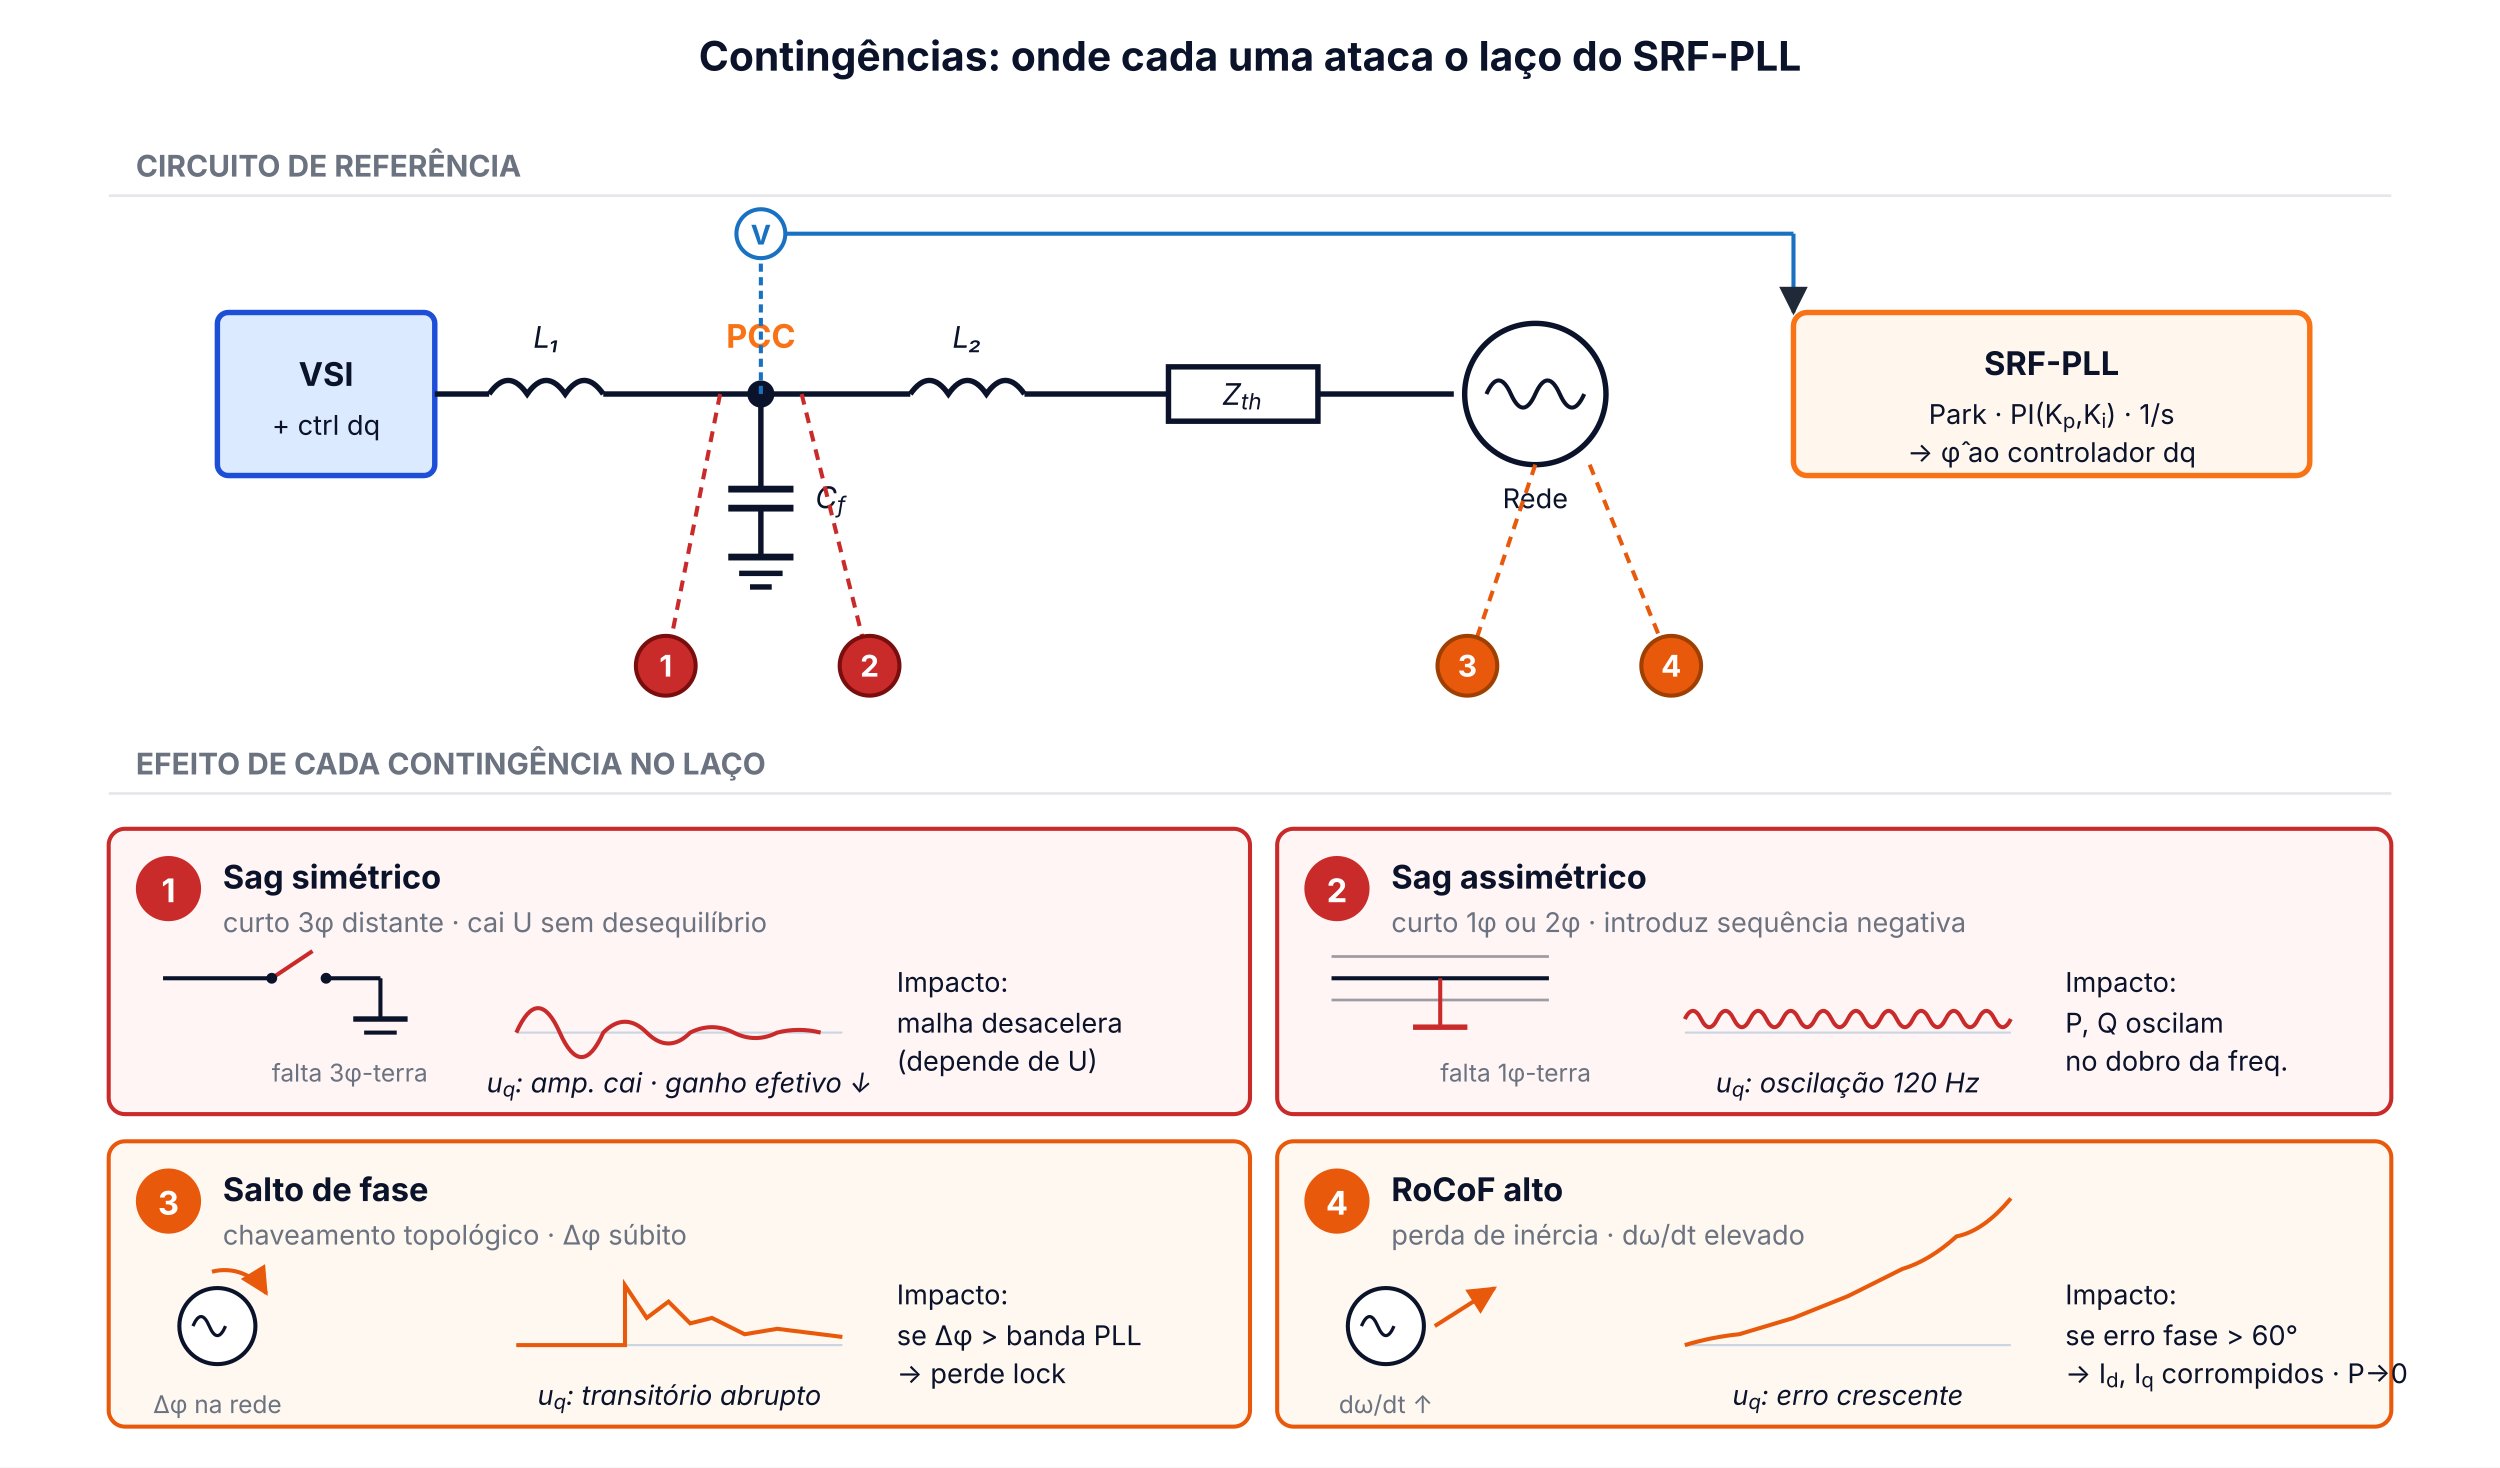
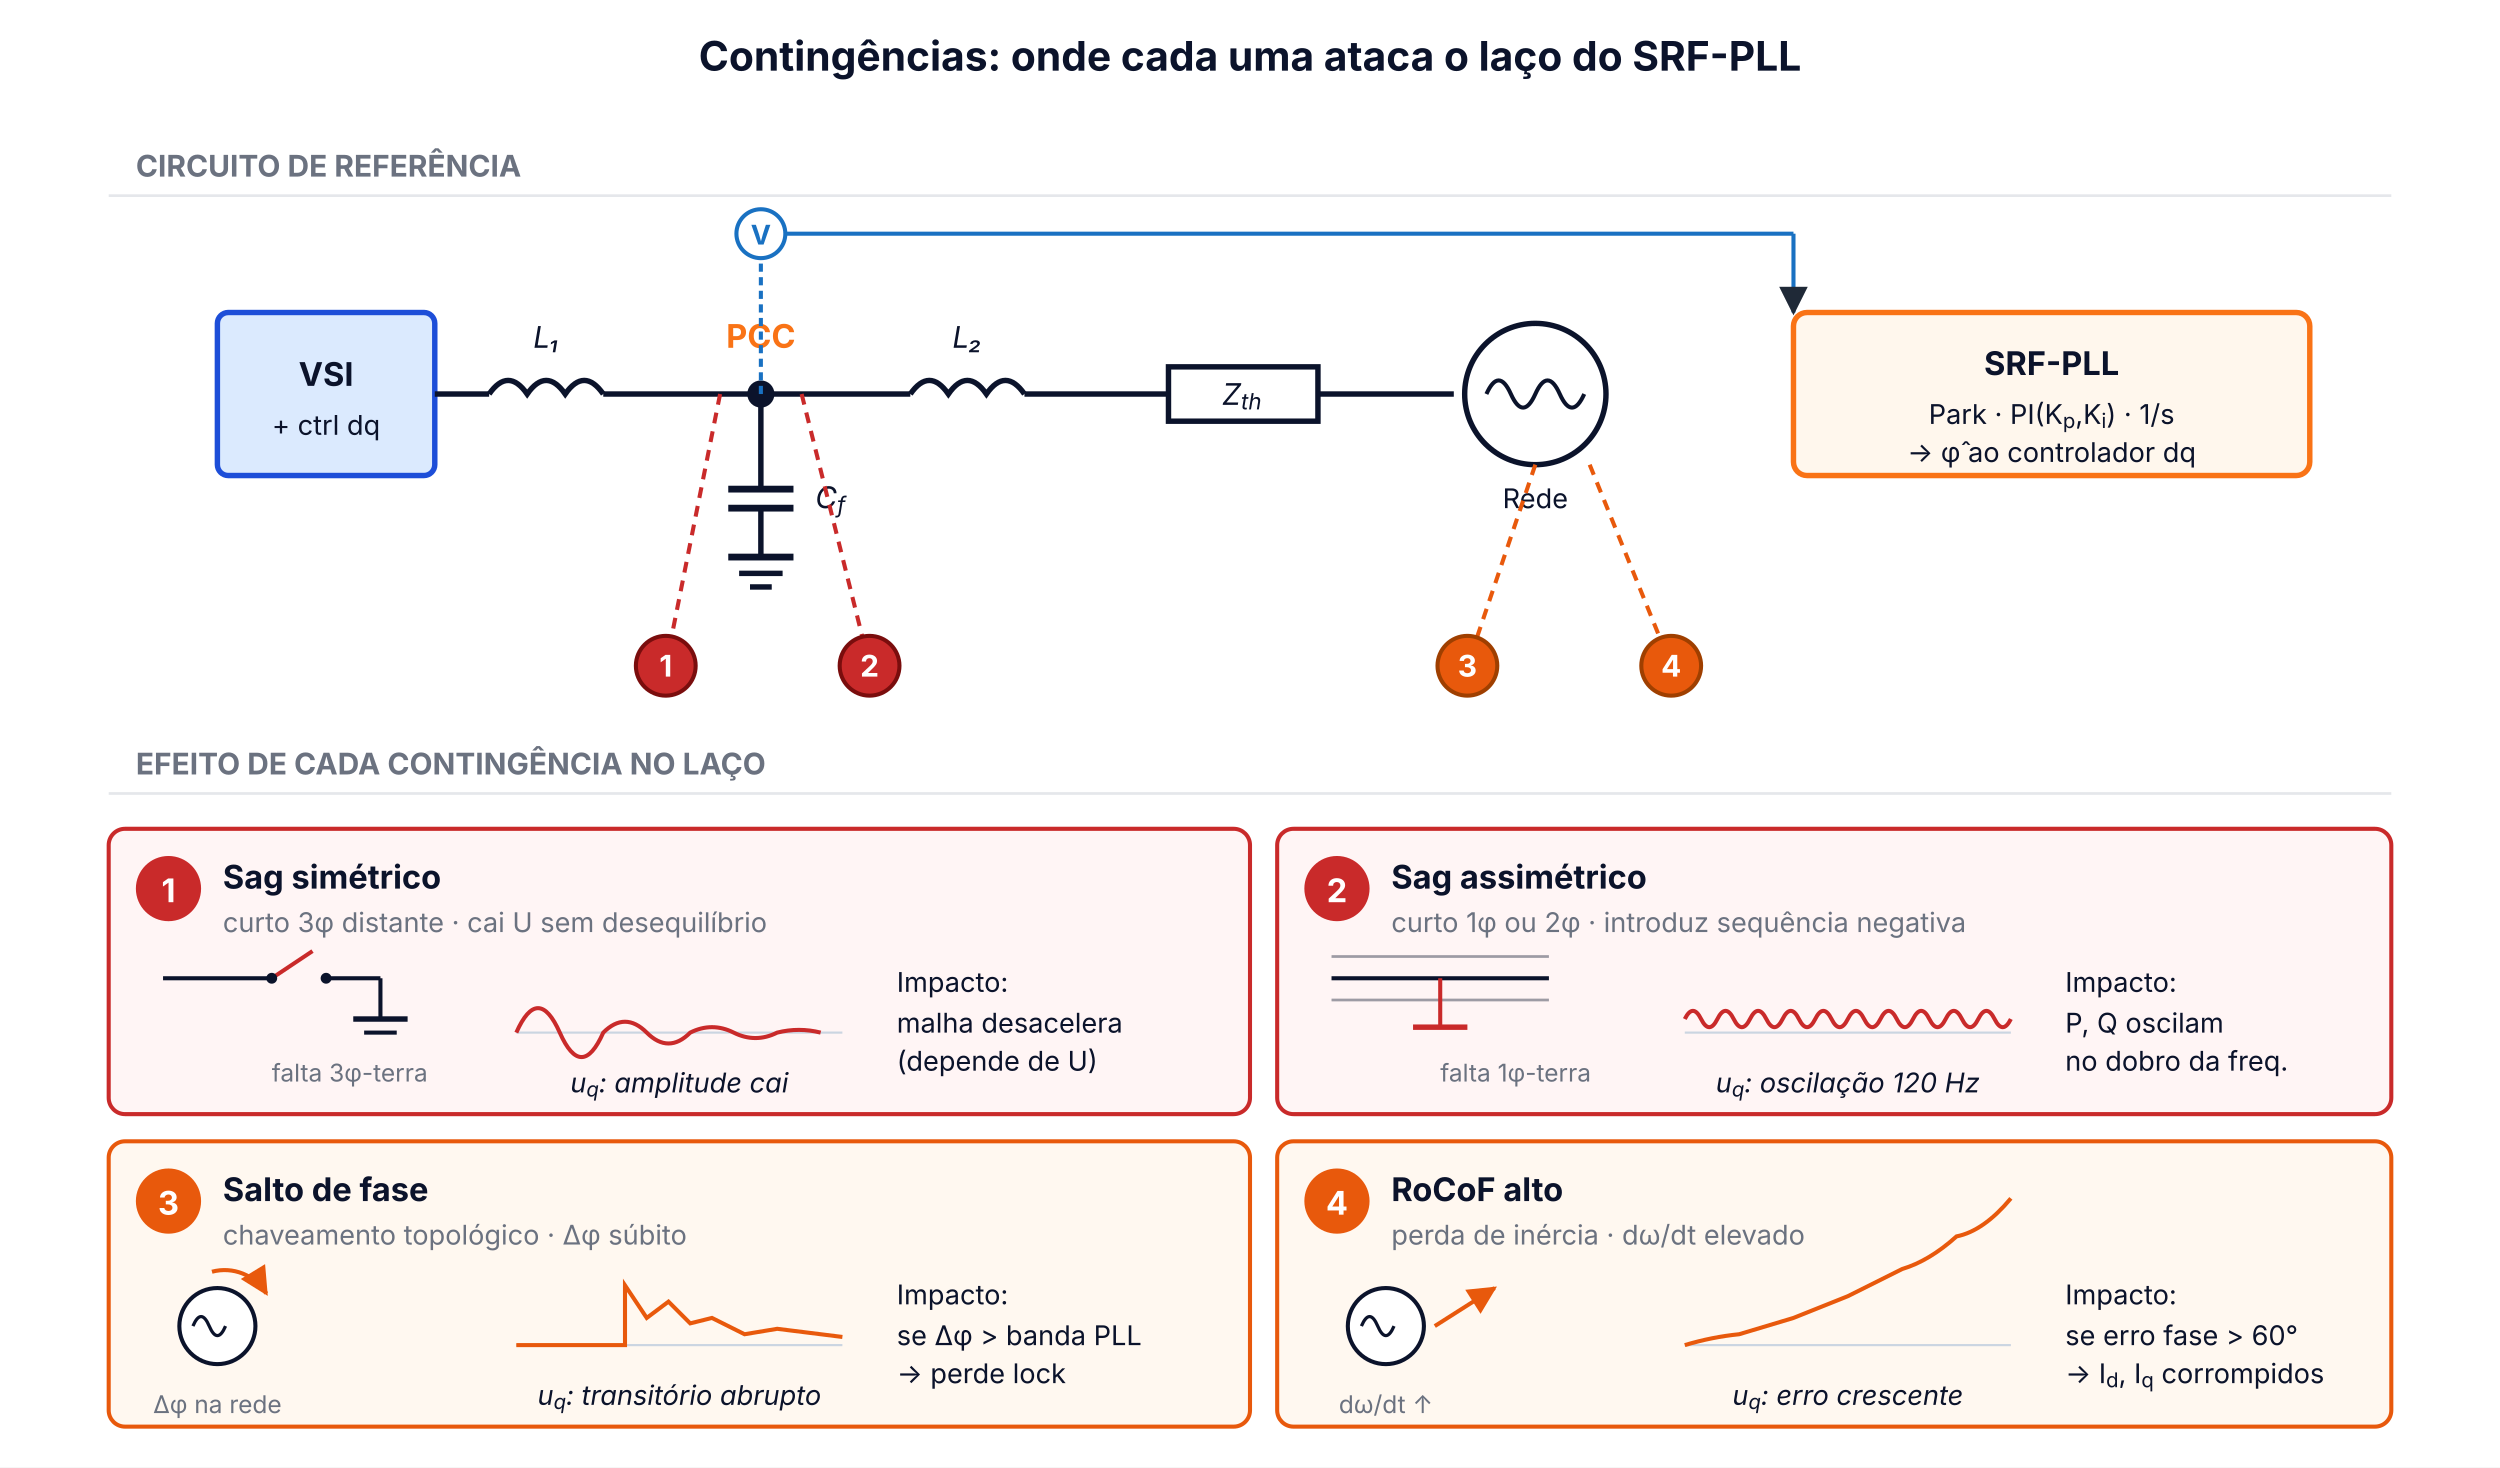
<svg xmlns="http://www.w3.org/2000/svg" viewBox="0 0 920 540" font-family="ui-sans-serif, system-ui, -apple-system, sans-serif">
  <defs>
    <marker id="aD" viewBox="0 0 10 10" refX="9" refY="5" markerWidth="7" markerHeight="7" orient="auto-start-reverse">
      <path d="M 0 0 L 10 5 L 0 10 z" fill="#1f2937" />
    </marker>
    <marker id="aR" viewBox="0 0 10 10" refX="9" refY="5" markerWidth="7" markerHeight="7" orient="auto-start-reverse">
      <path d="M 0 0 L 10 5 L 0 10 z" fill="#c92a2a" />
    </marker>
    <marker id="aO" viewBox="0 0 10 10" refX="9" refY="5" markerWidth="7" markerHeight="7" orient="auto-start-reverse">
      <path d="M 0 0 L 10 5 L 0 10 z" fill="#e8590c" />
    </marker>
  </defs>
  <rect width="920" height="540" fill="#ffffff" />
  <text x="460" y="26" text-anchor="middle" font-size="15" font-weight="700" fill="#0B132B">
    Contingências: onde cada uma ataca o laço do SRF-PLL
  </text>
  <text x="50" y="65" font-size="11" font-weight="700" fill="#6b7280">CIRCUITO DE REFERÊNCIA</text>
  <line x1="40" y1="72" x2="880" y2="72" stroke="#e5e7eb" stroke-width="1" />
  <rect x="80" y="115" width="80" height="60" fill="#dbeafe" stroke="#1d4ed8" stroke-width="2" rx="4" />
  <text x="120" y="142" text-anchor="middle" font-size="12" font-weight="700" fill="#0B132B">VSI</text>
  <text x="120" y="160" text-anchor="middle" font-size="10" fill="#0B132B">+ ctrl dq</text>
  <line x1="160" y1="145" x2="180" y2="145" stroke="#0B132B" stroke-width="2" />
  <path d="M 180 145 q 7 -10 14 0 q 7 -10 14 0 q 7 -10 14 0" fill="none" stroke="#0B132B" stroke-width="2" />
  <text x="201" y="128" text-anchor="middle" font-size="11" font-style="italic" fill="#0B132B">L₁</text>
  <line x1="222" y1="145" x2="280" y2="145" stroke="#0B132B" stroke-width="2" />
  <circle cx="280" cy="145" r="5" fill="#0B132B" />
  <text x="280" y="128" text-anchor="middle" font-size="12" font-weight="700" fill="#F97316">PCC</text>
  <line x1="280" y1="145" x2="280" y2="180" stroke="#0B132B" stroke-width="2" />
  <line x1="268" y1="180" x2="292" y2="180" stroke="#0B132B" stroke-width="2.5" />
  <line x1="268" y1="187" x2="292" y2="187" stroke="#0B132B" stroke-width="2.5" />
  <text x="300" y="187" font-size="11" font-style="italic" fill="#0B132B">C<tspan baseline-shift="sub" font-size="75%">f</tspan>
  </text>
  <line x1="280" y1="187" x2="280" y2="205" stroke="#0B132B" stroke-width="2" />
  <line x1="268" y1="205" x2="292" y2="205" stroke="#0B132B" stroke-width="2.5" />
  <line x1="272" y1="211" x2="288" y2="211" stroke="#0B132B" stroke-width="2" />
  <line x1="276" y1="216" x2="284" y2="216" stroke="#0B132B" stroke-width="2" />
  <line x1="280" y1="145" x2="335" y2="145" stroke="#0B132B" stroke-width="2" />
  <path d="M 335 145 q 7 -10 14 0 q 7 -10 14 0 q 7 -10 14 0" fill="none" stroke="#0B132B" stroke-width="2" />
  <text x="356" y="128" text-anchor="middle" font-size="11" font-style="italic" fill="#0B132B">L₂</text>
  <line x1="377" y1="145" x2="430" y2="145" stroke="#0B132B" stroke-width="2" />
  <rect x="430" y="135" width="55" height="20" fill="white" stroke="#0B132B" stroke-width="2" />
  <text x="457" y="149" text-anchor="middle" font-size="11" font-style="italic" fill="#0B132B">Z<tspan baseline-shift="sub" font-size="75%">th</tspan>
  </text>
  <line x1="485" y1="145" x2="535" y2="145" stroke="#0B132B" stroke-width="2" />
  <circle cx="565" cy="145" r="26" fill="white" stroke="#0B132B" stroke-width="2" />
  <path d="M 547 145 q 4.5 -10 9 0 q 4.5 10 9 0 q 4.5 -10 9 0 q 4.5 10 9 0" fill="none" stroke="#0B132B" stroke-width="1.5" />
  <text x="565" y="187" text-anchor="middle" font-size="10" fill="#0B132B">Rede</text>
  <line x1="280" y1="145" x2="280" y2="92" stroke="#1971c2" stroke-width="1.5" stroke-dasharray="3,2" />
  <circle cx="280" cy="86" r="9" fill="white" stroke="#1971c2" stroke-width="1.5" />
  <text x="280" y="90" text-anchor="middle" font-size="10" font-weight="700" fill="#1971c2">V</text>
  <rect x="660" y="115" width="190" height="60" fill="#fff7ed" stroke="#F97316" stroke-width="2" rx="5" />
  <text x="755" y="138" text-anchor="middle" font-size="12" font-weight="700" fill="#0B132B">SRF-PLL</text>
  <text x="755" y="156" text-anchor="middle" font-size="10" fill="#0B132B">Park · PI(K<tspan baseline-shift="sub" font-size="75%">p</tspan>,K<tspan baseline-shift="sub" font-size="75%">i</tspan>) · 1/s</text>
  <text x="755" y="170" text-anchor="middle" font-size="10" fill="#0B132B">→ φ̂ ao controlador dq</text>
  <line x1="289" y1="86" x2="660" y2="86" stroke="#1971c2" stroke-width="1.5" />
  <path d="M 660 86 L 660 115" stroke="#1971c2" stroke-width="1.5" marker-end="url(#aD)" />
  <g>
    <line x1="265" y1="145" x2="245" y2="245" stroke="#c92a2a" stroke-width="1.5" stroke-dasharray="4,3" />
    <circle cx="245" cy="245" r="11" fill="#c92a2a" stroke="#7a0d0d" stroke-width="1.5" />
    <text x="245" y="249" text-anchor="middle" font-size="11" font-weight="700" fill="white">1</text>
  </g>
  <g>
    <line x1="295" y1="145" x2="320" y2="245" stroke="#c92a2a" stroke-width="1.5" stroke-dasharray="4,3" />
    <circle cx="320" cy="245" r="11" fill="#c92a2a" stroke="#7a0d0d" stroke-width="1.5" />
    <text x="320" y="249" text-anchor="middle" font-size="11" font-weight="700" fill="white">2</text>
  </g>
  <g>
    <line x1="565" y1="171" x2="540" y2="245" stroke="#e8590c" stroke-width="1.5" stroke-dasharray="4,3" />
    <circle cx="540" cy="245" r="11" fill="#e8590c" stroke="#9f3f00" stroke-width="1.5" />
    <text x="540" y="249" text-anchor="middle" font-size="11" font-weight="700" fill="white">3</text>
  </g>
  <g>
    <line x1="585" y1="171" x2="615" y2="245" stroke="#e8590c" stroke-width="1.5" stroke-dasharray="4,3" />
    <circle cx="615" cy="245" r="11" fill="#e8590c" stroke="#9f3f00" stroke-width="1.5" />
    <text x="615" y="249" text-anchor="middle" font-size="11" font-weight="700" fill="white">4</text>
  </g>
  <text x="50" y="285" font-size="11" font-weight="700" fill="#6b7280">EFEITO DE CADA CONTINGÊNCIA NO LAÇO</text>
  <line x1="40" y1="292" x2="880" y2="292" stroke="#e5e7eb" stroke-width="1" />
  <g transform="translate(40,305)">
    <rect x="0" y="0" width="420" height="105" fill="#fff5f5" stroke="#c92a2a" stroke-width="1.5" rx="6" />
    <circle cx="22" cy="22" r="12" fill="#c92a2a" />
    <text x="22" y="27" text-anchor="middle" font-size="12" font-weight="700" fill="white">1</text>
    <text x="42" y="22" font-size="12" font-weight="700" fill="#0B132B">Sag simétrico</text>
    <text x="42" y="38" font-size="10" fill="#6b7280">curto 3φ distante · cai U sem desequilíbrio</text>
    <g transform="translate(20,55)">
      <line x1="0" y1="0" x2="40" y2="0" stroke="#0B132B" stroke-width="1.5" />
      <line x1="40" y1="0" x2="55" y2="-10" stroke="#c92a2a" stroke-width="1.5" />
      <circle cx="40" cy="0" r="2" fill="#0B132B" />
      <circle cx="60" cy="0" r="2" fill="#0B132B" />
      <line x1="60" y1="0" x2="80" y2="0" stroke="#0B132B" stroke-width="1.5" />
      <line x1="80" y1="0" x2="80" y2="15" stroke="#0B132B" stroke-width="1.5" />
      <line x1="70" y1="15" x2="90" y2="15" stroke="#0B132B" stroke-width="2" />
      <line x1="74" y1="20" x2="86" y2="20" stroke="#0B132B" stroke-width="1.5" />
      <text x="40" y="38" font-size="9" fill="#6b7280">falta 3φ-terra</text>
    </g>
    <g transform="translate(150,75)">
      <line x1="0" y1="0" x2="120" y2="0" stroke="#cbd5e1" stroke-width="0.8" />
      <path d="M 0 0 q 8 -18 16 0 q 8 18 16 0 q 8 -8 16 0 q 8 8 16 0 q 8 -4 16 0 q 8 4 16 0 q 8 -2 16 0" fill="none" stroke="#c92a2a" stroke-width="1.5" />
-       <text x="60" y="22" text-anchor="middle" font-size="10" font-style="italic" fill="#0B132B">u<tspan baseline-shift="sub" font-size="75%">q</tspan>: amp. cai · ganho efetivo ↓</text>
+       <text x="60" y="22" text-anchor="middle" font-size="10" font-style="italic" fill="#0B132B">u<tspan baseline-shift="sub" font-size="75%">q</tspan>: amplitude cai</text>
    </g>
    <text x="290" y="60" font-size="10" fill="#0B132B">Impacto:</text>
    <text x="290" y="75" font-size="10" fill="#0B132B">malha desacelera</text>
    <text x="290" y="89" font-size="10" fill="#0B132B">(depende de U)</text>
  </g>
  <g transform="translate(470,305)">
    <rect x="0" y="0" width="410" height="105" fill="#fff5f5" stroke="#c92a2a" stroke-width="1.5" rx="6" />
    <circle cx="22" cy="22" r="12" fill="#c92a2a" />
    <text x="22" y="27" text-anchor="middle" font-size="12" font-weight="700" fill="white">2</text>
    <text x="42" y="22" font-size="12" font-weight="700" fill="#0B132B">Sag assimétrico</text>
    <text x="42" y="38" font-size="10" fill="#6b7280">curto 1φ ou 2φ · introduz sequência negativa</text>
    <g transform="translate(20,55)">
      <line x1="0" y1="-8" x2="80" y2="-8" stroke="#0B132B" stroke-width="1" opacity="0.4" />
      <line x1="0" y1="0" x2="80" y2="0" stroke="#0B132B" stroke-width="1.5" />
      <line x1="0" y1="8" x2="80" y2="8" stroke="#0B132B" stroke-width="1" opacity="0.4" />
      <line x1="40" y1="0" x2="40" y2="18" stroke="#c92a2a" stroke-width="1.5" />
      <line x1="30" y1="18" x2="50" y2="18" stroke="#c92a2a" stroke-width="2" />
      <text x="40" y="38" font-size="9" fill="#6b7280">falta 1φ-terra</text>
    </g>
    <g transform="translate(150,75)">
      <line x1="0" y1="0" x2="120" y2="0" stroke="#cbd5e1" stroke-width="0.8" />
      <path d="M 0 -5 q 3 -6 6 0 q 3 6 6 0 q 3 -6 6 0 q 3 6 6 0 q 3 -6 6 0 q 3 6 6 0 q 3 -6 6 0 q 3 6 6 0 q 3 -6 6 0 q 3 6 6 0 q 3 -6 6 0 q 3 6 6 0 q 3 -6 6 0 q 3 6 6 0 q 3 -6 6 0 q 3 6 6 0 q 3 -6 6 0 q 3 6 6 0 q 3 -6 6 0 q 3 6 6 0" fill="none" stroke="#c92a2a" stroke-width="1.5" />
      <text x="60" y="22" text-anchor="middle" font-size="10" font-style="italic" fill="#0B132B">u<tspan baseline-shift="sub" font-size="75%">q</tspan>: oscilação 120 Hz</text>
    </g>
    <text x="290" y="60" font-size="10" fill="#0B132B">Impacto:</text>
    <text x="290" y="75" font-size="10" fill="#0B132B">P, Q oscilam</text>
    <text x="290" y="89" font-size="10" fill="#0B132B">no dobro da freq.</text>
  </g>
  <g transform="translate(40,420)">
    <rect x="0" y="0" width="420" height="105" fill="#fff8f0" stroke="#e8590c" stroke-width="1.5" rx="6" />
    <circle cx="22" cy="22" r="12" fill="#e8590c" />
    <text x="22" y="27" text-anchor="middle" font-size="12" font-weight="700" fill="white">3</text>
    <text x="42" y="22" font-size="12" font-weight="700" fill="#0B132B">Salto de fase</text>
    <text x="42" y="38" font-size="10" fill="#6b7280">chaveamento topológico · Δφ súbito</text>
    <g transform="translate(40,68)">
      <circle cx="0" cy="0" r="14" fill="white" stroke="#0B132B" stroke-width="1.5" />
      <path d="M -9 0 q 3 -7 6 0 q 3 7 6 0" fill="none" stroke="#0B132B" stroke-width="1.2" />
      <path d="M -2 -20 a 18 18 0 0 1 20 8" fill="none" stroke="#e8590c" stroke-width="1.5" marker-end="url(#aO)" />
      <text x="0" y="32" text-anchor="middle" font-size="9" fill="#6b7280">Δφ na rede</text>
    </g>
    <g transform="translate(150,75)">
      <line x1="0" y1="0" x2="120" y2="0" stroke="#cbd5e1" stroke-width="0.8" />
      <path d="M 0 0 L 40 0 L 40 -22 L 48 -10 L 56 -16 L 64 -8 L 72 -10 L 84 -4 L 96 -6 L 120 -3" fill="none" stroke="#e8590c" stroke-width="1.5" />
      <text x="60" y="22" text-anchor="middle" font-size="10" font-style="italic" fill="#0B132B">u<tspan baseline-shift="sub" font-size="75%">q</tspan>: transitório abrupto</text>
    </g>
    <text x="290" y="60" font-size="10" fill="#0B132B">Impacto:</text>
    <text x="290" y="75" font-size="10" fill="#0B132B">se Δφ &gt; banda PLL</text>
    <text x="290" y="89" font-size="10" fill="#0B132B">→ perde lock</text>
  </g>
  <g transform="translate(470,420)">
    <rect x="0" y="0" width="410" height="105" fill="#fff8f0" stroke="#e8590c" stroke-width="1.5" rx="6" />
    <circle cx="22" cy="22" r="12" fill="#e8590c" />
    <text x="22" y="27" text-anchor="middle" font-size="12" font-weight="700" fill="white">4</text>
    <text x="42" y="22" font-size="12" font-weight="700" fill="#0B132B">RoCoF alto</text>
    <text x="42" y="38" font-size="10" fill="#6b7280">perda de inércia · dω/dt elevado</text>
    <g transform="translate(40,68)">
      <circle cx="0" cy="0" r="14" fill="white" stroke="#0B132B" stroke-width="1.5" />
      <path d="M -9 0 q 3 -7 6 0 q 3 7 6 0" fill="none" stroke="#0B132B" stroke-width="1.2" />
      <line x1="18" y1="0" x2="40" y2="-14" stroke="#e8590c" stroke-width="1.5" marker-end="url(#aO)" />
      <text x="0" y="32" text-anchor="middle" font-size="9" fill="#6b7280">dω/dt ↑</text>
    </g>
    <g transform="translate(150,75)">
      <line x1="0" y1="0" x2="120" y2="0" stroke="#cbd5e1" stroke-width="0.8" />
      <path d="M 0 0 q 10 -3 20 -4 q 10 -3 20 -6 q 10 -4 20 -8 q 10 -5 20 -10 q 10 -3 20 -12 q 10 -2 20 -14" fill="none" stroke="#e8590c" stroke-width="1.5" />
      <text x="60" y="22" text-anchor="middle" font-size="10" font-style="italic" fill="#0B132B">u<tspan baseline-shift="sub" font-size="75%">q</tspan>: erro crescente</text>
    </g>
    <text x="290" y="60" font-size="10" fill="#0B132B">Impacto:</text>
    <text x="290" y="75" font-size="10" fill="#0B132B">se erro fase &gt; 60°</text>
-     <text x="290" y="89" font-size="10" fill="#0B132B">→ I<tspan baseline-shift="sub" font-size="75%">d</tspan>, I<tspan baseline-shift="sub" font-size="75%">q</tspan> corrompidos · P→0</text>
+     <text x="290" y="89" font-size="10" fill="#0B132B">→ I<tspan baseline-shift="sub" font-size="75%">d</tspan>, I<tspan baseline-shift="sub" font-size="75%">q</tspan> corrompidos</text>
  </g>
</svg>
